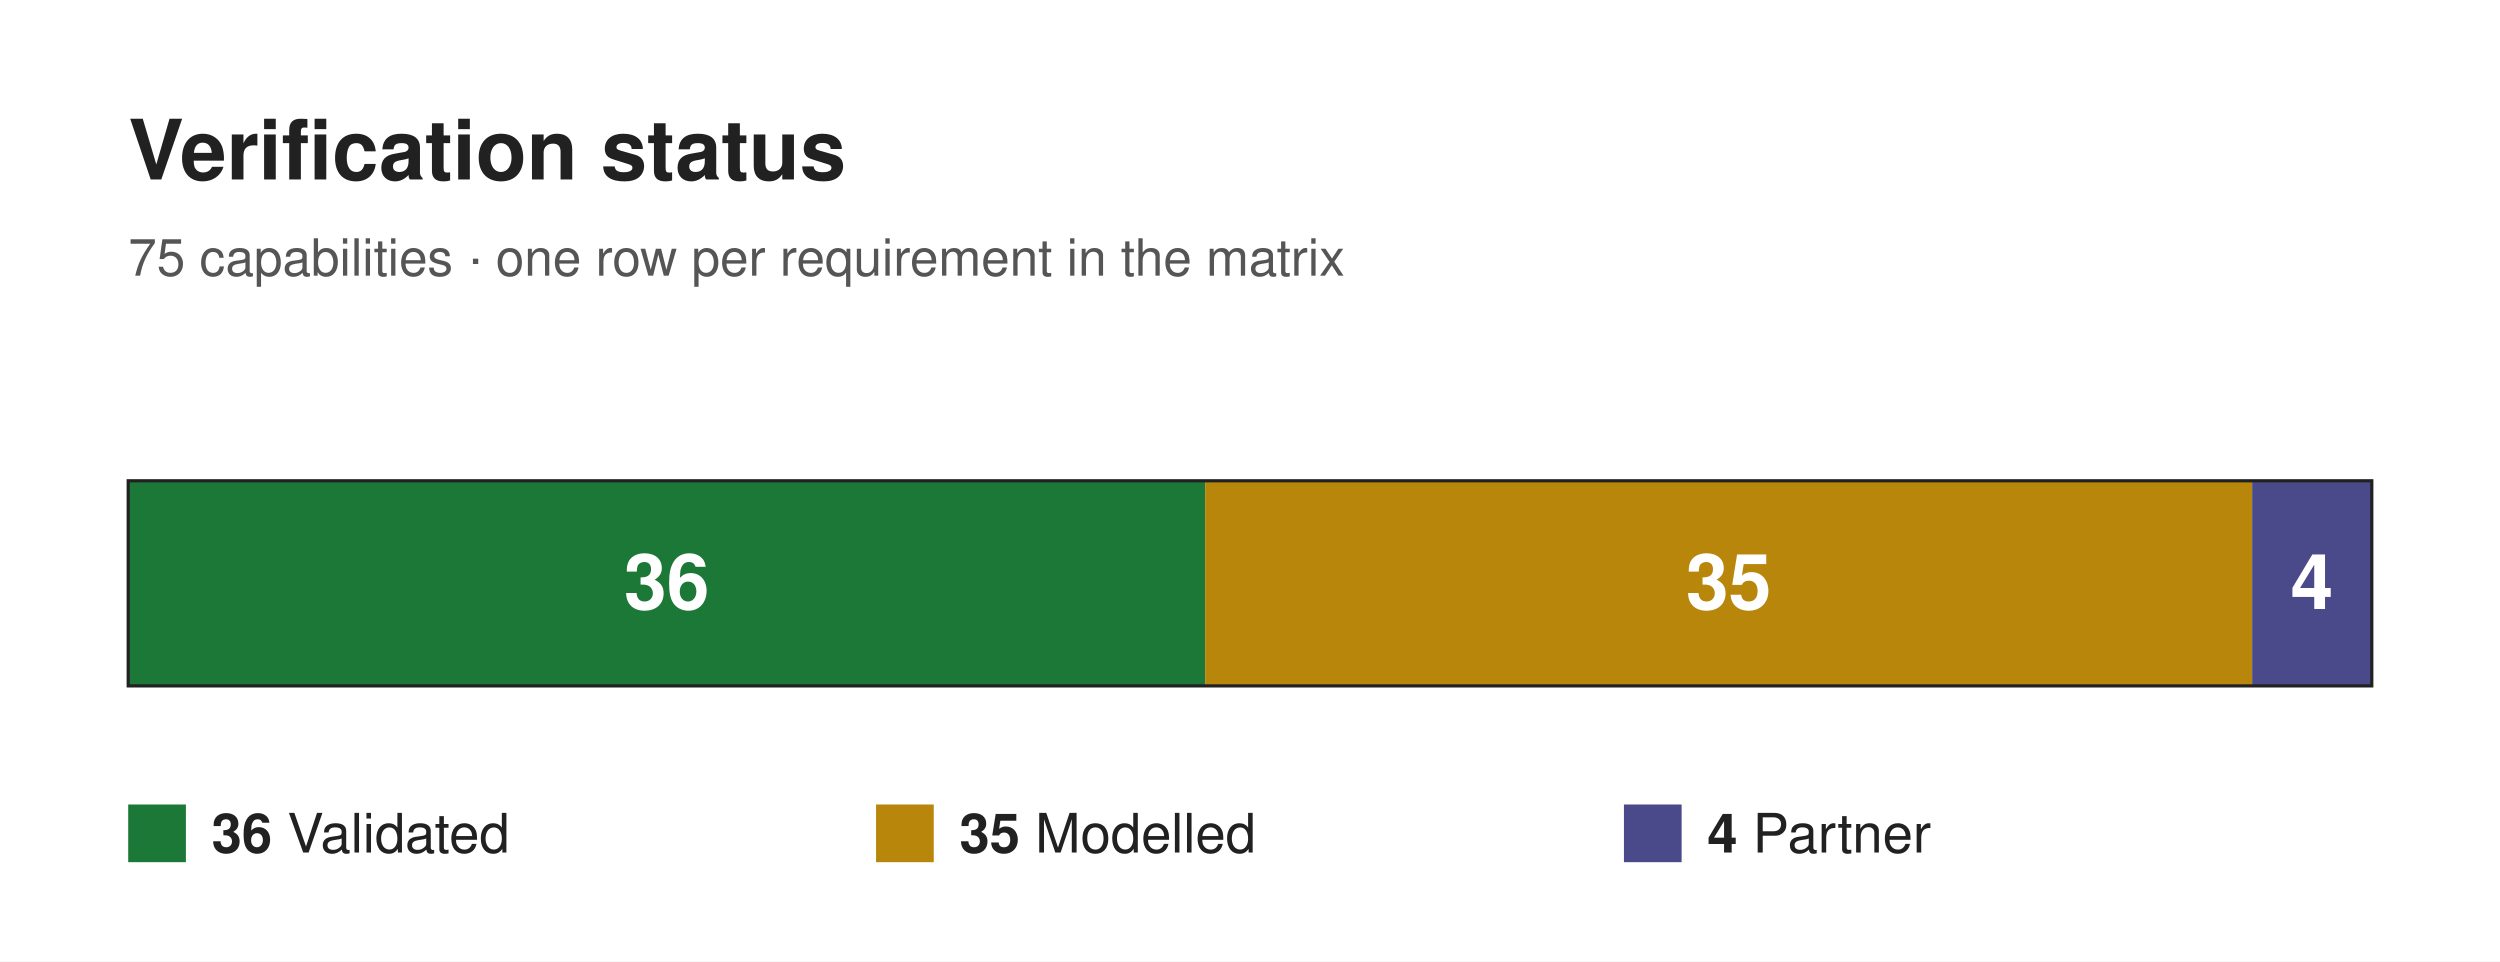
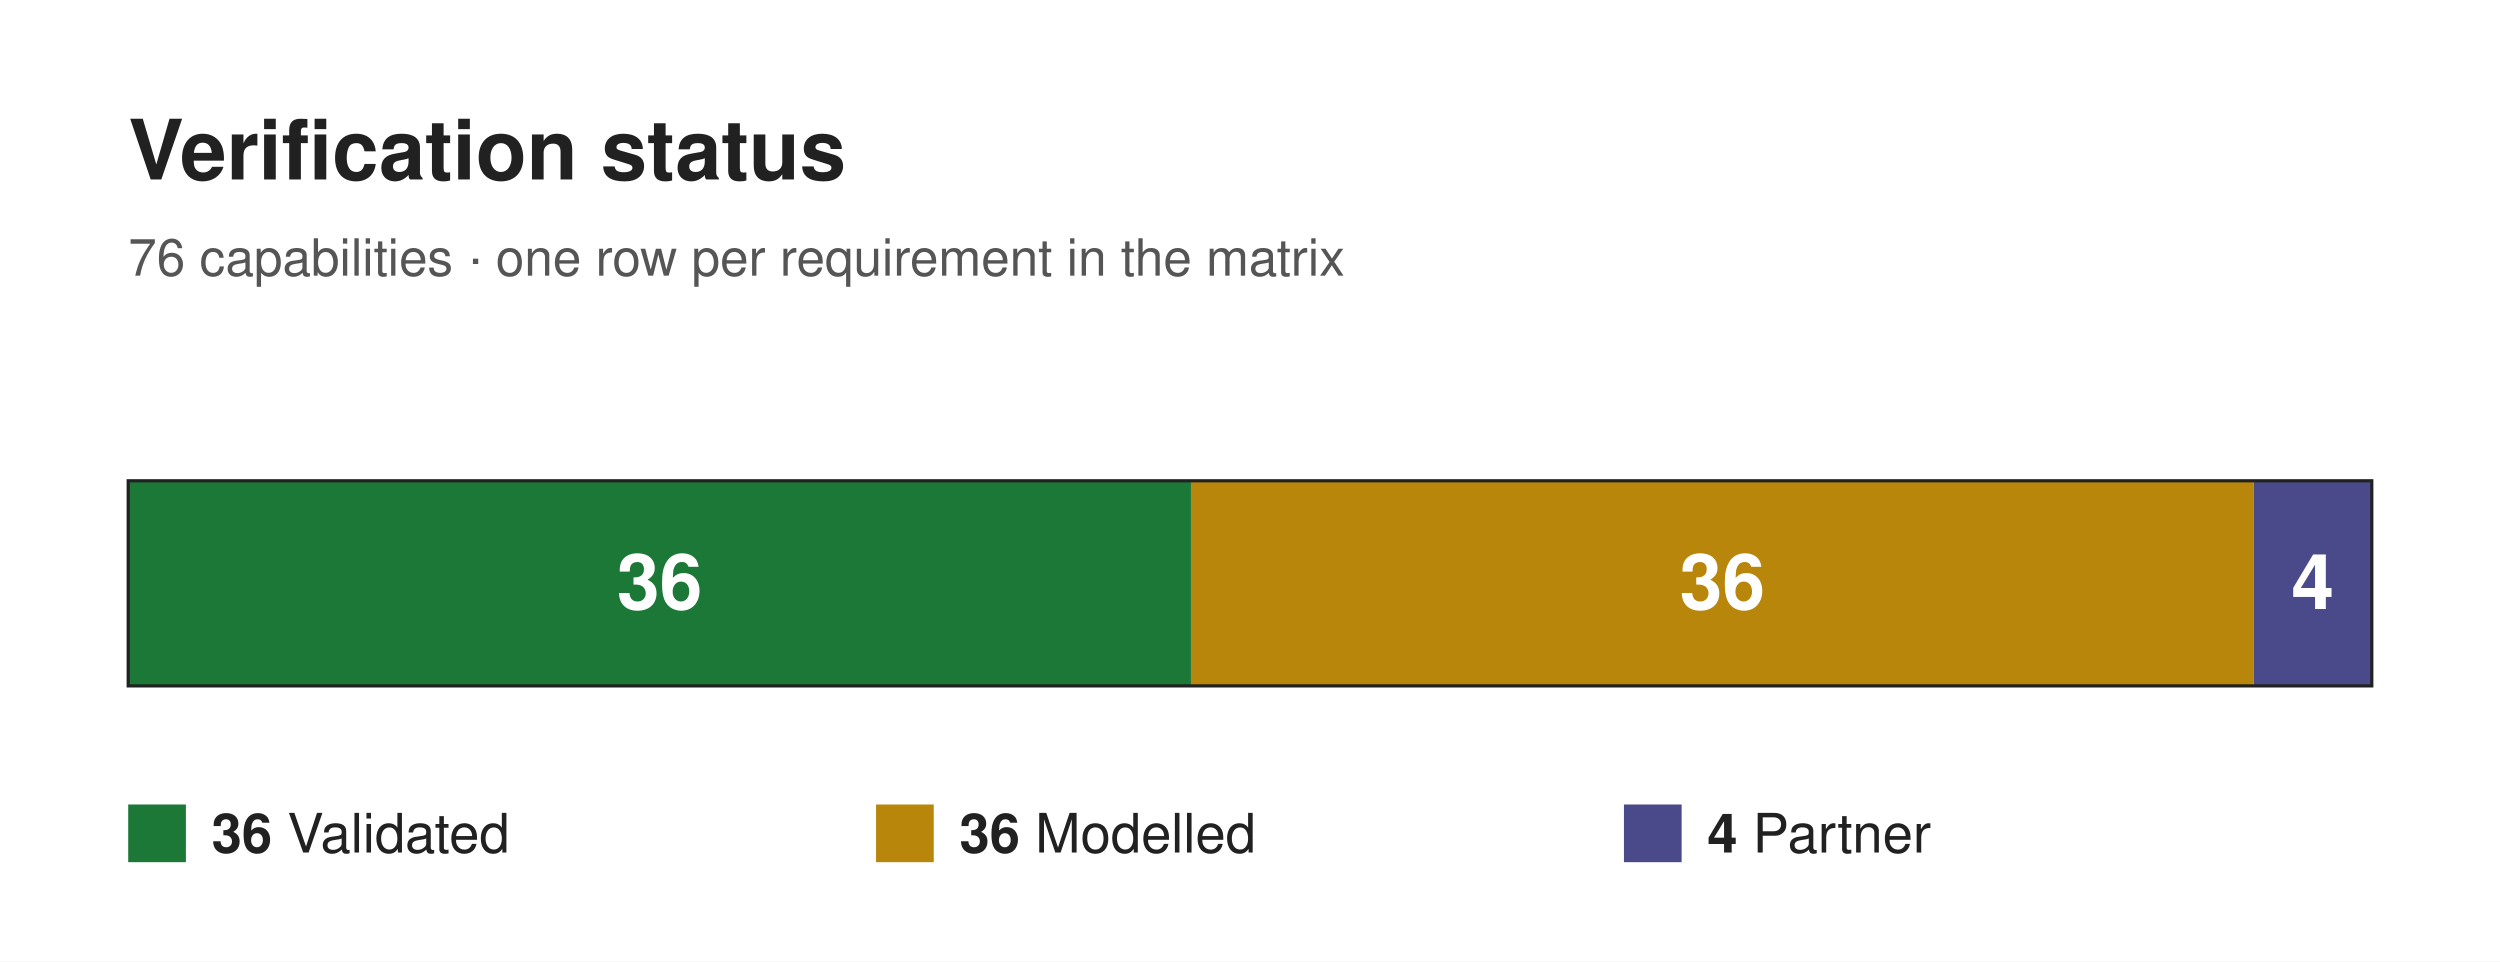
<svg xmlns="http://www.w3.org/2000/svg" width="780" height="300" viewBox="0 0 780 300" font-family="Helvetica, Arial, sans-serif">
  <rect x="0" y="0" width="780" height="300" fill="#ffffff" />
  <text x="40" y="56" font-size="26" font-weight="700" fill="#212121">Verification status</text>
-   <text x="40" y="86" font-size="16" fill="#555555">75 capabilities · one row per requirement in the matrix</text>
-   <rect x="40" y="150" width="336" height="64" fill="#1b7837" />
-   <text x="208" y="190" font-size="24" font-weight="700" fill="#ffffff" text-anchor="middle">36</text>
-   <rect x="376" y="150" width="326.67" height="64" fill="#b8860b" />
-   <text x="539.33" y="190" font-size="24" font-weight="700" fill="#ffffff" text-anchor="middle">35</text>
-   <rect x="702.67" y="150" width="37.33" height="64" fill="#4a4a8a" />
-   <text x="721.33" y="190" font-size="24" font-weight="700" fill="#ffffff" text-anchor="middle">4</text>
+   <text x="40" y="86" font-size="16" fill="#555555">76 capabilities · one row per requirement in the matrix</text>
+   <rect x="40" y="150" width="331.58" height="64" fill="#1b7837" />
+   <text x="205.79" y="190" font-size="24" font-weight="700" fill="#ffffff" text-anchor="middle">36</text>
+   <rect x="371.58" y="150" width="331.58" height="64" fill="#b8860b" />
+   <text x="537.37" y="190" font-size="24" font-weight="700" fill="#ffffff" text-anchor="middle">36</text>
+   <rect x="703.16" y="150" width="36.84" height="64" fill="#4a4a8a" />
+   <text x="721.58" y="190" font-size="24" font-weight="700" fill="#ffffff" text-anchor="middle">4</text>
  <rect x="40" y="150" width="700" height="64" fill="none" stroke="#212121" stroke-width="1" />
  <rect x="40" y="251" width="18" height="18" fill="#1b7837" />
  <text x="66" y="266" font-size="17" fill="#212121">
    <tspan font-weight="700">36</tspan> Validated</text>
  <rect x="273.33" y="251" width="18" height="18" fill="#b8860b" />
  <text x="299.33" y="266" font-size="17" fill="#212121">
-     <tspan font-weight="700">35</tspan> Modelled</text>
+     <tspan font-weight="700">36</tspan> Modelled</text>
  <rect x="506.67" y="251" width="18" height="18" fill="#4a4a8a" />
  <text x="532.67" y="266" font-size="17" fill="#212121">
    <tspan font-weight="700">4</tspan> Partner</text>
</svg>
